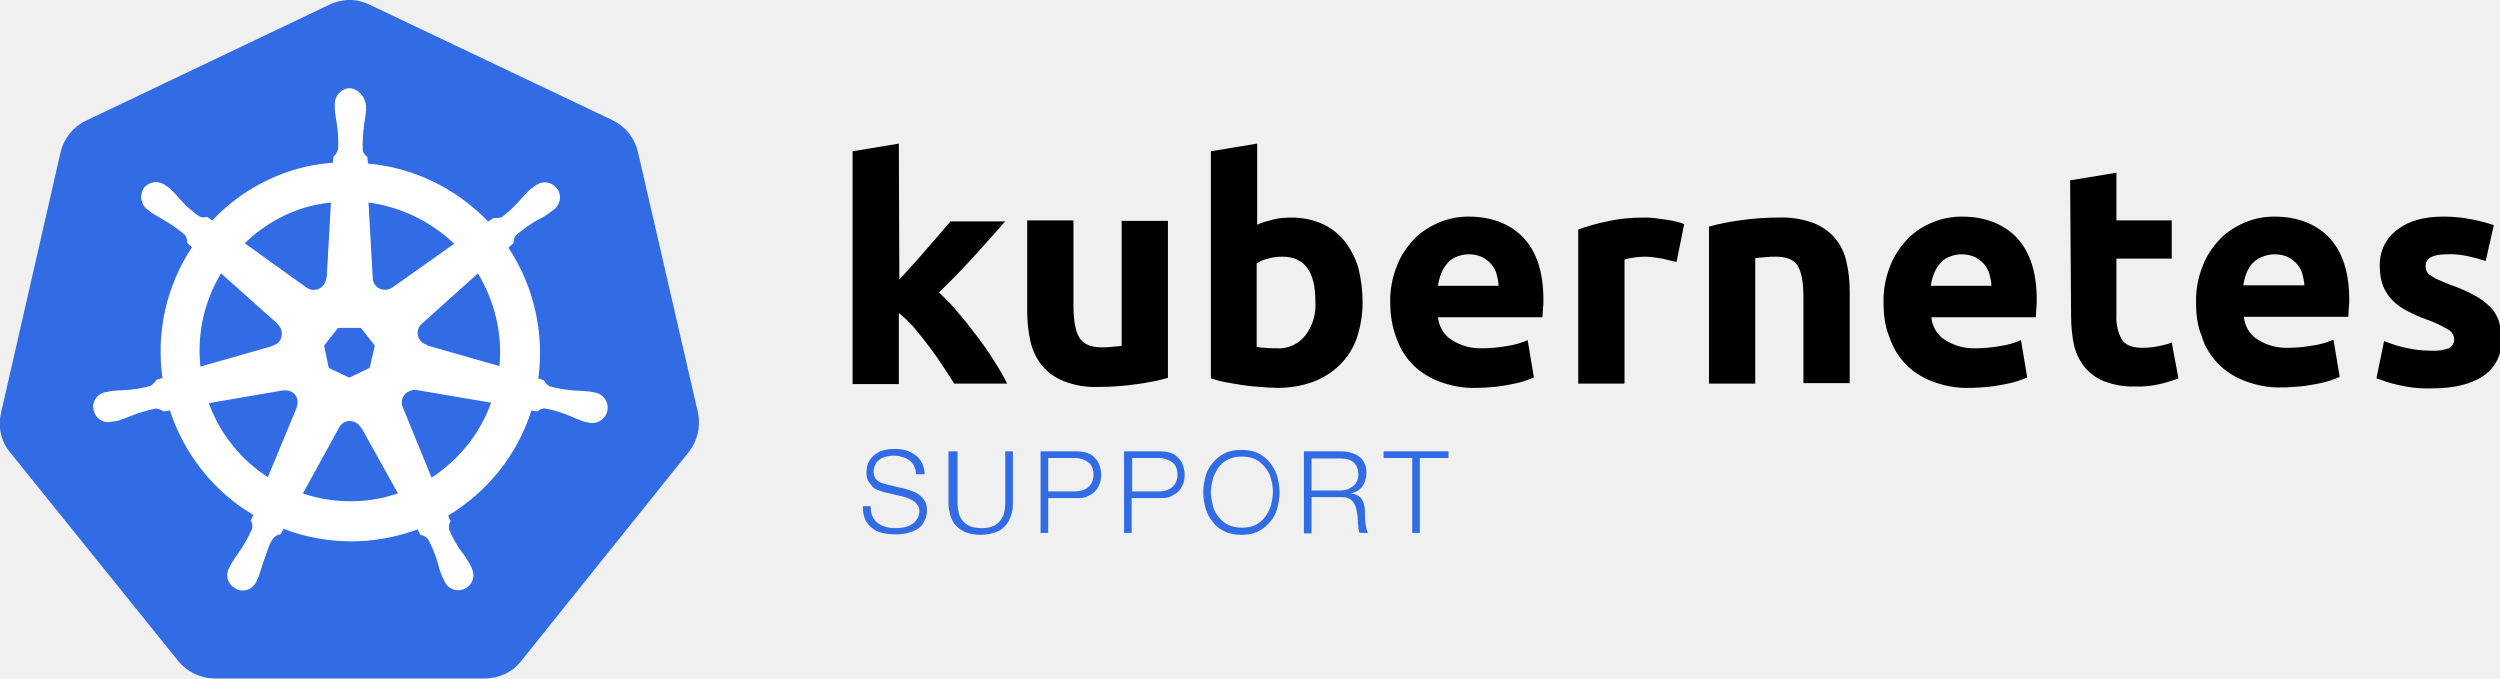
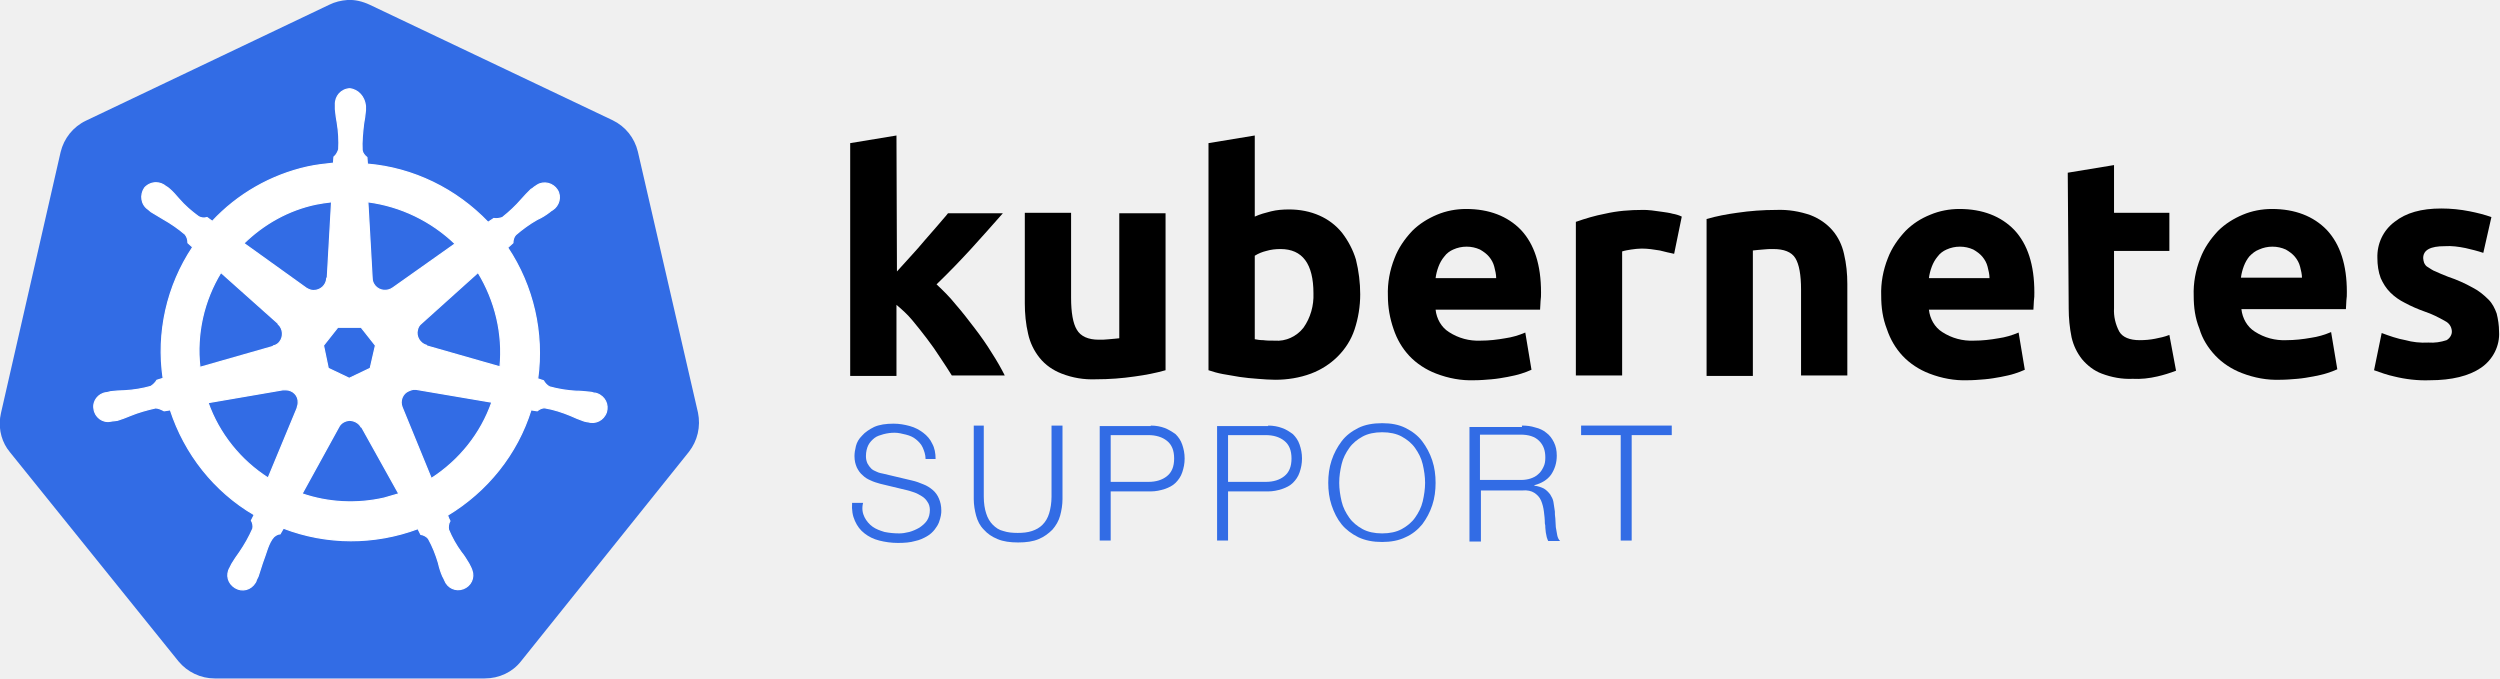
<svg xmlns="http://www.w3.org/2000/svg" version="1.1" id="svg2" x="0px" y="0px" viewBox="0 0 524 142.2" style="enable-background:new 0 0 524 142.2;" xml:space="preserve">
  <style type="text/css">
	.st0{fill:#326CE5;}
	.st1{fill:#FFFFFF;stroke:#FFFFFF;stroke-width:0.25;}
</style>
-   <g id="layer1">
-     <g id="g3052">
-       <path id="path3055" class="st0" d="M72.8,0c-1.3,0.1-2.6,0.4-3.8,1L18,25.3c-2.7,1.3-4.6,3.7-5.3,6.6L0.2,86.6    c-0.6,2.6-0.1,5.3,1.3,7.4c0.2,0.3,0.4,0.5,0.6,0.8l35.3,43.8c1.9,2.3,4.7,3.6,7.6,3.6h56.6c3,0,5.8-1.3,7.6-3.6l35.2-43.9    c1.8-2.3,2.5-5.3,1.9-8.2l-12.6-54.7c-0.7-2.9-2.6-5.3-5.3-6.6L77.5,1C76,0.3,74.4-0.1,72.8,0z" />
-       <path id="path3059" class="st1" d="M73.3,18.6c-1.8,0.1-3.1,1.6-3,3.4c0,0,0,0.1,0,0.1c0,0.2,0,0.6,0,0.8c0.1,1,0.2,1.9,0.4,2.9    c0.3,1.8,0.4,3.7,0.3,5.5c-0.2,0.6-0.5,1.2-1,1.6l-0.1,1.3c-1.9,0.2-3.7,0.4-5.5,0.8c-7.6,1.7-14.6,5.7-19.9,11.4l-1.1-0.8    c-0.6,0.2-1.3,0.1-1.8-0.2c-1.5-1.1-2.9-2.3-4.1-3.7c-0.6-0.7-1.3-1.5-2-2.1c-0.2-0.2-0.5-0.4-0.7-0.5c-0.6-0.5-1.3-0.8-2.1-0.8    c-0.9,0-1.8,0.4-2.4,1.1c-1,1.5-0.7,3.5,0.8,4.5l0,0c0.2,0.2,0.5,0.4,0.6,0.5c0.8,0.5,1.7,1,2.5,1.5c1.6,0.9,3.2,2,4.6,3.2    c0.4,0.5,0.6,1.1,0.6,1.8l1,0.9c-5.4,8.1-7.6,17.9-6.2,27.5l-1.3,0.4c-0.3,0.5-0.8,1-1.3,1.3c-1.8,0.5-3.6,0.8-5.5,0.9    c-1,0-2,0.1-2.9,0.2l-0.8,0.2h-0.1c-1.7,0.2-2.9,1.8-2.6,3.4c0.2,1.7,1.8,2.9,3.4,2.6c0.2,0,0.4-0.1,0.6-0.1l0,0h0.1l0.8-0.1    c0.9-0.3,1.8-0.6,2.7-1c1.7-0.7,3.5-1.2,5.3-1.6c0.6,0,1.2,0.3,1.8,0.6l1.3-0.2c3,9.2,9.2,17.1,17.6,22l-0.6,1.2    c0.3,0.5,0.4,1.1,0.3,1.7c-0.8,1.8-1.7,3.4-2.8,5c-0.6,0.8-1.1,1.6-1.6,2.4c-0.1,0.2-0.3,0.6-0.4,0.8c-0.9,1.5-0.4,3.3,1.1,4.2    s3.3,0.4,4.2-1.1c0.1-0.2,0.2-0.3,0.2-0.5l0,0c0.1-0.2,0.3-0.6,0.4-0.8c0.3-0.9,0.6-1.9,0.9-2.8c0.8-2,1.2-4.2,2.4-5.5    c0.4-0.3,0.8-0.6,1.3-0.6l0.7-1.2c9.1,3.5,19.1,3.5,28.2,0.1l0.6,1.2c0.6,0.1,1.2,0.4,1.6,0.9c0.9,1.6,1.6,3.4,2.1,5.1    c0.2,0.9,0.5,1.9,0.9,2.8c0.1,0.2,0.3,0.5,0.4,0.8c0.6,1.6,2.3,2.4,3.9,1.8c1.6-0.6,2.4-2.3,1.8-3.9c-0.1-0.2-0.1-0.3-0.2-0.5    c-0.1-0.2-0.3-0.6-0.4-0.8c-0.5-0.8-1-1.7-1.6-2.4c-1.1-1.5-2-3.1-2.7-4.8c-0.1-0.6,0-1.3,0.3-1.8c-0.2-0.4-0.4-0.8-0.5-1.2    c8.3-5,14.6-12.8,17.5-22.1l1.3,0.2c0.5-0.4,1.1-0.7,1.7-0.6c1.8,0.3,3.6,0.9,5.3,1.6c0.9,0.4,1.8,0.8,2.7,1.1    c0.2,0.1,0.5,0.1,0.8,0.2h0.1l0,0c1.6,0.5,3.3-0.3,3.9-2c0.5-1.6-0.3-3.3-2-3.9c-0.2-0.1-0.4-0.1-0.6-0.1    c-0.3-0.1-0.6-0.2-0.9-0.2c-1-0.1-1.9-0.2-2.9-0.2c-1.8-0.1-3.7-0.4-5.5-0.9c-0.6-0.3-1-0.8-1.3-1.3l-1.2-0.4    c1.3-9.6-0.9-19.4-6.3-27.5l1.1-1c0-0.6,0.2-1.3,0.6-1.7c1.4-1.2,2.9-2.3,4.5-3.2c0.9-0.4,1.7-0.9,2.5-1.5    c0.2-0.2,0.5-0.4,0.7-0.5c1.4-0.9,1.9-2.8,1-4.2s-2.8-1.9-4.2-1c-0.2,0.1-0.4,0.3-0.6,0.4c-0.2,0.2-0.5,0.4-0.7,0.5    c-0.7,0.7-1.4,1.4-2,2.1c-1.2,1.4-2.5,2.6-4,3.8c-0.6,0.2-1.2,0.3-1.8,0.2l-1.2,0.8c-6.7-7-15.7-11.4-25.3-12.2    c0-0.4-0.1-1.1-0.1-1.4c-0.5-0.4-0.9-0.9-1-1.5c-0.1-1.9,0.1-3.7,0.3-5.5c0.2-1,0.3-1.9,0.4-2.9c0-0.2,0-0.6,0-0.9    C76.4,20.3,75.1,18.8,73.3,18.6L73.3,18.6L73.3,18.6z M69.5,42.3l-0.9,16h-0.1c-0.1,1.5-1.3,2.6-2.8,2.6c-0.5,0-1-0.2-1.5-0.5l0,0    L51.1,51c4.2-4.1,9.4-7,15.1-8.2C67.3,42.6,68.4,42.4,69.5,42.3z M77.1,42.3c6.9,0.9,13.3,4,18.3,8.8l-13,9.2l0,0    c-1.2,0.9-2.9,0.7-3.8-0.4c-0.4-0.5-0.6-1-0.6-1.6l0,0L77.1,42.3z M46.3,57.1l12,10.7v0.1c1.1,1,1.2,2.7,0.3,3.8    c-0.3,0.4-0.8,0.7-1.3,0.8v0.1l-15.4,4.4C41.1,70,42.7,63,46.3,57.1z M100.2,57.1c3.6,5.9,5.3,12.9,4.6,19.8l-15.4-4.4v-0.1    c-1.4-0.4-2.3-1.9-1.9-3.3c0.1-0.5,0.4-1,0.8-1.3l0,0L100.2,57.1L100.2,57.1L100.2,57.1z M70.8,68.6h4.9l3,3.8l-1.1,4.8l-4.4,2.1    l-4.4-2.1l-1-4.8L70.8,68.6z M86.6,81.6c0.2,0,0.4,0,0.6,0l0,0l15.9,2.7c-2.3,6.6-6.8,12.2-12.7,16l-6.1-14.9l0,0    c-0.6-1.4,0.1-3,1.4-3.5C85.9,81.8,86.2,81.7,86.6,81.6L86.6,81.6L86.6,81.6z M59.9,81.7c1.5,0,2.7,1.2,2.6,2.7    c0,0.4-0.1,0.7-0.2,1v0.1l-6.1,14.7c-5.8-3.7-10.3-9.3-12.6-15.8l15.7-2.7l0,0C59.5,81.7,59.7,81.7,59.9,81.7L59.9,81.7L59.9,81.7    z M73.2,88.1c1,0,2,0.5,2.5,1.4h0.1l7.8,14c-1,0.3-2.1,0.6-3.1,0.9c-5.7,1.3-11.7,1-17.2-0.9l7.7-14l0,0    C71.4,88.7,72.2,88.2,73.2,88.1L73.2,88.1z" />
+   <g id="layer1_4_">
+     <g id="g3052_4_">
+       <path id="path3055_4_" class="st0" d="M72.8,0c-1.3,0.1-2.6,0.4-3.8,1L18,25.3c-2.7,1.3-4.6,3.7-5.3,6.6L0.2,86.6    c-0.6,2.6-0.1,5.3,1.3,7.4c0.2,0.3,0.4,0.5,0.6,0.8l35.3,43.8c1.9,2.3,4.7,3.6,7.6,3.6h56.6c3,0,5.8-1.3,7.6-3.6l35.2-43.9    c1.8-2.3,2.5-5.3,1.9-8.2l-12.6-54.7c-0.7-2.9-2.6-5.3-5.3-6.6L77.5,1C76,0.3,74.4-0.1,72.8,0z" />
+       <path id="path3059_4_" class="st1" d="M73.3,18.6c-1.8,0.1-3.1,1.6-3,3.4c0,0,0,0.1,0,0.1c0,0.2,0,0.6,0,0.8    c0.1,1,0.2,1.9,0.4,2.9c0.3,1.8,0.4,3.7,0.3,5.5c-0.2,0.6-0.5,1.2-1,1.6l-0.1,1.3c-1.9,0.2-3.7,0.4-5.5,0.8    c-7.6,1.7-14.6,5.7-19.9,11.4l-1.1-0.8c-0.6,0.2-1.3,0.1-1.8-0.2c-1.5-1.1-2.9-2.3-4.1-3.7c-0.6-0.7-1.3-1.5-2-2.1    c-0.2-0.2-0.5-0.4-0.7-0.5c-0.6-0.5-1.3-0.8-2.1-0.8c-0.9,0-1.8,0.4-2.4,1.1c-1,1.5-0.7,3.5,0.8,4.5l0,0c0.2,0.2,0.5,0.4,0.6,0.5    c0.8,0.5,1.7,1,2.5,1.5c1.6,0.9,3.2,2,4.6,3.2c0.4,0.5,0.6,1.1,0.6,1.8l1,0.9c-5.4,8.1-7.6,17.9-6.2,27.5l-1.3,0.4    c-0.3,0.5-0.8,1-1.3,1.3c-1.8,0.5-3.6,0.8-5.5,0.9c-1,0-2,0.1-2.9,0.2l-0.8,0.2h-0.1c-1.7,0.2-2.9,1.8-2.6,3.4    c0.2,1.7,1.8,2.9,3.4,2.6c0.2,0,0.4-0.1,0.6-0.1l0,0h0.1l0.8-0.1c0.9-0.3,1.8-0.6,2.7-1c1.7-0.7,3.5-1.2,5.3-1.6    c0.6,0,1.2,0.3,1.8,0.6l1.3-0.2c3,9.2,9.2,17.1,17.6,22l-0.6,1.2c0.3,0.5,0.4,1.1,0.3,1.7c-0.8,1.8-1.7,3.4-2.8,5    c-0.6,0.8-1.1,1.6-1.6,2.4c-0.1,0.2-0.3,0.6-0.4,0.8c-0.9,1.5-0.4,3.3,1.1,4.2s3.3,0.4,4.2-1.1c0.1-0.2,0.2-0.3,0.2-0.5l0,0    c0.1-0.2,0.3-0.6,0.4-0.8c0.3-0.9,0.6-1.9,0.9-2.8c0.8-2,1.2-4.2,2.4-5.5c0.4-0.3,0.8-0.6,1.3-0.6l0.7-1.2    c9.1,3.5,19.1,3.5,28.2,0.1l0.6,1.2c0.6,0.1,1.2,0.4,1.6,0.9c0.9,1.6,1.6,3.4,2.1,5.1c0.2,0.9,0.5,1.9,0.9,2.8    c0.1,0.2,0.3,0.5,0.4,0.8c0.6,1.6,2.3,2.4,3.9,1.8c1.6-0.6,2.4-2.3,1.8-3.9c-0.1-0.2-0.1-0.3-0.2-0.5c-0.1-0.2-0.3-0.6-0.4-0.8    c-0.5-0.8-1-1.7-1.6-2.4c-1.1-1.5-2-3.1-2.7-4.8c-0.1-0.6,0-1.3,0.3-1.8c-0.2-0.4-0.4-0.8-0.5-1.2c8.3-5,14.6-12.8,17.5-22.1    l1.3,0.2c0.5-0.4,1.1-0.7,1.7-0.6c1.8,0.3,3.6,0.9,5.3,1.6c0.9,0.4,1.8,0.8,2.7,1.1c0.2,0.1,0.5,0.1,0.8,0.2h0.1l0,0    c1.6,0.5,3.3-0.3,3.9-2c0.5-1.6-0.3-3.3-2-3.9c-0.2-0.1-0.4-0.1-0.6-0.1c-0.3-0.1-0.6-0.2-0.9-0.2c-1-0.1-1.9-0.2-2.9-0.2    c-1.8-0.1-3.7-0.4-5.5-0.9c-0.6-0.3-1-0.8-1.3-1.3l-1.2-0.4c1.3-9.6-0.9-19.4-6.3-27.5l1.1-1c0-0.6,0.2-1.3,0.6-1.7    c1.4-1.2,2.9-2.3,4.5-3.2c0.9-0.4,1.7-0.9,2.5-1.5c0.2-0.2,0.5-0.4,0.7-0.5c1.4-0.9,1.9-2.8,1-4.2s-2.8-1.9-4.2-1    c-0.2,0.1-0.4,0.3-0.6,0.4c-0.2,0.2-0.5,0.4-0.7,0.5c-0.7,0.7-1.4,1.4-2,2.1c-1.2,1.4-2.5,2.6-4,3.8c-0.6,0.2-1.2,0.3-1.8,0.2    l-1.2,0.8c-6.7-7-15.7-11.4-25.3-12.2c0-0.4-0.1-1.1-0.1-1.4c-0.5-0.4-0.9-0.9-1-1.5c-0.1-1.9,0.1-3.7,0.3-5.5    c0.2-1,0.3-1.9,0.4-2.9c0-0.2,0-0.6,0-0.9C76.4,20.3,75.1,18.8,73.3,18.6L73.3,18.6L73.3,18.6z M69.5,42.3l-0.9,16h-0.1    c-0.1,1.5-1.3,2.6-2.8,2.6c-0.5,0-1-0.2-1.5-0.5l0,0L51.1,51c4.2-4.1,9.4-7,15.1-8.2C67.3,42.6,68.4,42.4,69.5,42.3z M77.1,42.3    c6.9,0.9,13.3,4,18.3,8.8l-13,9.2l0,0c-1.2,0.9-2.9,0.7-3.8-0.4c-0.4-0.5-0.6-1-0.6-1.6l0,0L77.1,42.3z M46.3,57.1l12,10.7v0.1    c1.1,1,1.2,2.7,0.3,3.8c-0.3,0.4-0.8,0.7-1.3,0.8v0.1l-15.4,4.4C41.1,70,42.7,63,46.3,57.1z M100.2,57.1    c3.6,5.9,5.3,12.9,4.6,19.8l-15.4-4.4v-0.1c-1.4-0.4-2.3-1.9-1.9-3.3c0.1-0.5,0.4-1,0.8-1.3l0,0L100.2,57.1L100.2,57.1L100.2,57.1    z M70.8,68.6h4.9l3,3.8l-1.1,4.8l-4.4,2.1l-4.4-2.1l-1-4.8L70.8,68.6z M86.6,81.6c0.2,0,0.4,0,0.6,0l0,0l15.9,2.7    c-2.3,6.6-6.8,12.2-12.7,16l-6.1-14.9l0,0c-0.6-1.4,0.1-3,1.4-3.5C85.9,81.8,86.2,81.7,86.6,81.6L86.6,81.6L86.6,81.6z M59.9,81.7    c1.5,0,2.7,1.2,2.6,2.7c0,0.4-0.1,0.7-0.2,1v0.1l-6.1,14.7c-5.8-3.7-10.3-9.3-12.6-15.8l15.7-2.7l0,0    C59.5,81.7,59.7,81.7,59.9,81.7L59.9,81.7L59.9,81.7z M73.2,88.1c1,0,2,0.5,2.5,1.4h0.1l7.8,14c-1,0.3-2.1,0.6-3.1,0.9    c-5.7,1.3-11.7,1-17.2-0.9l7.7-14l0,0C71.4,88.7,72.2,88.2,73.2,88.1L73.2,88.1z" />
    </g>
  </g>
  <g>
-     <path d="M188.5,58.6l2.9-3.2c1-1.1,2-2.2,2.9-3.3l2.7-3.1c0.8-1,1.6-1.8,2.2-2.6h11.5c-2.3,2.6-4.5,5.1-6.7,7.5s-4.6,4.9-7.2,7.4   c1.4,1.3,2.8,2.7,4,4.2c1.4,1.6,2.7,3.3,4,5c1.3,1.7,2.5,3.4,3.6,5.2c1.1,1.7,2,3.3,2.7,4.7h-11.1c-0.7-1.1-1.5-2.4-2.4-3.7   c-0.9-1.4-1.8-2.7-2.8-4c-1-1.3-2-2.6-3.1-3.9c-1-1.2-2.1-2.2-3.3-3.2v14.9h-9.7V31.7l9.7-1.6L188.5,58.6L188.5,58.6z" />
-     <path d="M244.8,79.2c-2.1,0.6-4.2,1-6.4,1.3c-2.7,0.4-5.4,0.6-8.2,0.6c-2.5,0.1-4.9-0.3-7.2-1.2c-1.8-0.7-3.4-1.8-4.6-3.3   c-1.2-1.5-2-3.2-2.4-5c-0.5-2.1-0.7-4.3-0.7-6.4v-19h9.7v17.8c0,3.1,0.4,5.4,1.2,6.7c0.8,1.4,2.4,2.1,4.6,2.1c0.7,0,1.4,0,2.2-0.1   c0.8-0.1,1.5-0.1,2.1-0.2V46.3h9.7V79.2z" />
-     <path d="M285.6,63.4c0,2.5-0.4,5-1.2,7.4c-0.7,2.1-1.9,4-3.5,5.6c-1.6,1.6-3.5,2.8-5.6,3.6c-2.4,0.9-5,1.3-7.5,1.3   c-1.2,0-2.4-0.1-3.7-0.2c-1.3-0.1-2.5-0.2-3.8-0.4c-1.2-0.2-2.4-0.4-3.5-0.6c-1.1-0.2-2.1-0.5-3-0.8V31.7l9.7-1.6v17   c1.1-0.5,2.2-0.8,3.4-1.1c1.2-0.3,2.5-0.4,3.8-0.4c2.2,0,4.4,0.4,6.4,1.3c1.8,0.8,3.4,2,4.7,3.6c1.3,1.7,2.3,3.6,2.9,5.6   C285.3,58.5,285.6,60.9,285.6,63.4z M275.7,63.1c0-6.2-2.3-9.3-6.9-9.3c-1,0-2,0.1-3,0.4c-0.8,0.2-1.6,0.5-2.4,1v17.5   c0.5,0.1,1.1,0.2,1.8,0.2c0.7,0.1,1.5,0.1,2.4,0.1c2.3,0.2,4.6-0.9,6-2.7C275.2,68.2,275.9,65.7,275.7,63.1z" />
-     <path d="M291.4,63.6c-0.1-2.7,0.4-5.4,1.4-7.9c0.8-2.1,2.1-4,3.7-5.7c1.5-1.5,3.3-2.6,5.2-3.4c1.9-0.8,4-1.2,6.1-1.2   c4.8,0,8.7,1.5,11.5,4.4c2.8,3,4.2,7.3,4.2,13.1c0,0.6,0,1.2-0.1,1.8c0,0.7-0.1,1.3-0.1,1.8h-21.9c0.2,1.9,1.2,3.7,2.8,4.7   c2,1.3,4.3,1.9,6.6,1.8c1.8,0,3.5-0.2,5.2-0.5c1.4-0.2,2.8-0.6,4.2-1.2l1.3,7.8c-0.7,0.3-1.4,0.6-2.1,0.8c-0.9,0.3-1.9,0.5-2.9,0.7   c-1.1,0.2-2.2,0.4-3.4,0.5c-1.2,0.1-2.4,0.2-3.6,0.2c-2.7,0.1-5.4-0.4-8-1.4c-2.1-0.8-4.1-2.1-5.6-3.7c-1.5-1.6-2.6-3.5-3.3-5.6   C291.8,68.4,291.4,66,291.4,63.6z M314.1,59.9c0-0.8-0.2-1.6-0.4-2.4c-0.2-0.8-0.6-1.5-1.1-2.1c-0.5-0.6-1.2-1.1-1.9-1.5   c-0.9-0.4-1.8-0.6-2.8-0.6c-1,0-1.9,0.2-2.8,0.6c-0.7,0.3-1.4,0.8-1.9,1.5c-0.5,0.6-0.9,1.3-1.2,2.1c-0.3,0.8-0.5,1.6-0.6,2.4   L314.1,59.9L314.1,59.9z" />
-     <path d="M351.4,54.9c-0.9-0.2-1.9-0.4-3-0.7c-1.2-0.2-2.5-0.4-3.8-0.4c-0.7,0-1.5,0.1-2.2,0.2c-0.6,0.1-1.3,0.2-1.9,0.4v26h-9.7   V48.1c2-0.7,4-1.3,6.1-1.7c2.6-0.6,5.2-0.8,7.9-0.8c0.5,0,1.1,0,1.9,0.1s1.5,0.2,2.2,0.3s1.5,0.2,2.2,0.4c0.6,0.1,1.3,0.3,1.9,0.6   L351.4,54.9z" />
-     <path d="M358.2,47.5c2.1-0.6,4.2-1,6.4-1.3c2.7-0.4,5.4-0.6,8.2-0.6c2.5-0.1,4.9,0.3,7.2,1.1c1.8,0.7,3.4,1.8,4.6,3.2   c1.2,1.4,2,3.1,2.4,4.9c0.5,2.1,0.7,4.2,0.7,6.3v19.2H378V62.3c0-3.1-0.4-5.3-1.2-6.6s-2.4-1.9-4.6-1.9c-0.7,0-1.4,0-2.2,0.1   s-1.5,0.1-2.1,0.2v26.3h-9.7L358.2,47.5L358.2,47.5z" />
-     <path d="M394.8,63.6c-0.1-2.7,0.4-5.4,1.4-7.9c0.8-2.1,2.1-4,3.7-5.7c1.5-1.5,3.2-2.6,5.2-3.4c1.9-0.8,4-1.2,6.1-1.2   c4.8,0,8.7,1.5,11.5,4.4c2.8,3,4.2,7.3,4.2,13.1c0,0.6,0,1.2-0.1,1.8c0,0.7-0.1,1.3-0.1,1.8h-21.9c0.2,1.9,1.2,3.7,2.8,4.7   c2,1.3,4.3,1.9,6.6,1.8c1.8,0,3.5-0.2,5.2-0.5c1.4-0.2,2.8-0.6,4.2-1.2l1.3,7.8c-0.7,0.3-1.4,0.6-2.1,0.8c-0.9,0.3-1.9,0.5-2.9,0.7   c-1.1,0.2-2.2,0.4-3.4,0.5c-1.2,0.1-2.4,0.2-3.6,0.2c-2.7,0.1-5.4-0.4-8-1.4c-2.1-0.8-4.1-2.1-5.6-3.7c-1.5-1.6-2.6-3.5-3.3-5.6   C395.1,68.4,394.8,66,394.8,63.6z M417.4,59.9c0-0.8-0.2-1.6-0.4-2.4c-0.2-0.8-0.6-1.5-1.1-2.1c-0.5-0.6-1.2-1.1-1.9-1.5   c-0.9-0.4-1.8-0.6-2.8-0.6c-1,0-1.9,0.2-2.8,0.6c-0.7,0.3-1.4,0.8-1.9,1.5c-0.5,0.6-0.9,1.3-1.2,2.1c-0.3,0.8-0.5,1.6-0.6,2.4   L417.4,59.9L417.4,59.9z" />
-     <path d="M433.9,37.8l9.7-1.6v10h11.6v8h-11.6v12c-0.1,1.7,0.3,3.4,1.1,4.9c0.7,1.2,2.2,1.8,4.3,1.8c1.1,0,2.2-0.1,3.2-0.3   c1-0.2,2-0.4,3-0.8l1.4,7.5c-1.3,0.5-2.6,0.9-3.9,1.2c-1.7,0.4-3.5,0.6-5.2,0.5c-2.2,0.1-4.4-0.3-6.5-1.1c-1.6-0.6-3-1.7-4.1-3   c-1.1-1.4-1.8-2.9-2.2-4.6c-0.4-2-0.6-4-0.6-6L433.9,37.8L433.9,37.8z" />
-     <path d="M460.3,63.6c-0.1-2.7,0.4-5.4,1.4-7.9c0.8-2.1,2.1-4,3.7-5.7c1.5-1.5,3.3-2.6,5.2-3.4c1.9-0.8,4-1.2,6.1-1.2   c4.8,0,8.7,1.5,11.5,4.4c2.8,3,4.2,7.3,4.2,13c0,0.6,0,1.2-0.1,1.8c0,0.7-0.1,1.3-0.1,1.8h-21.9c0.2,1.9,1.2,3.7,2.8,4.7   c2,1.3,4.3,1.9,6.6,1.8c1.8,0,3.5-0.2,5.2-0.5c1.4-0.2,2.8-0.6,4.2-1.2l1.3,7.8c-0.7,0.3-1.4,0.6-2.1,0.8c-0.9,0.3-1.9,0.5-2.9,0.7   c-1.1,0.2-2.2,0.4-3.4,0.5c-1.2,0.1-2.4,0.2-3.6,0.2c-2.7,0.1-5.4-0.4-8-1.4c-2.1-0.8-4.1-2.1-5.6-3.7c-1.5-1.6-2.7-3.5-3.3-5.6   C460.6,68.4,460.3,66,460.3,63.6z M483,59.9c0-0.8-0.2-1.6-0.4-2.4c-0.2-0.8-0.6-1.5-1.1-2.1c-0.5-0.6-1.2-1.1-1.9-1.5   c-0.9-0.4-1.8-0.6-2.8-0.6c-1,0-1.9,0.2-2.8,0.6c-0.8,0.3-1.4,0.8-2,1.4c-0.5,0.6-0.9,1.3-1.2,2.1c-0.3,0.8-0.5,1.6-0.6,2.4H483z" />
-     <path d="M509.5,73.5c1.3,0.1,2.6-0.1,3.8-0.5c0.7-0.4,1.2-1.2,1.1-2c-0.1-0.9-0.6-1.6-1.4-2c-1.4-0.8-2.8-1.5-4.3-2   c-1.4-0.5-2.8-1.1-4.1-1.8c-1.2-0.6-2.2-1.3-3.1-2.2c-0.9-0.9-1.5-1.9-2-3c-0.5-1.3-0.7-2.8-0.7-4.2c-0.1-3,1.2-5.8,3.6-7.6   c2.4-1.9,5.6-2.8,9.8-2.8c2,0,4,0.2,6,0.6c1.5,0.3,3.1,0.7,4.5,1.2l-1.7,7.5c-1.2-0.4-2.4-0.7-3.7-1c-1.5-0.3-2.9-0.5-4.4-0.4   c-3,0-4.5,0.8-4.5,2.5c0,0.3,0.1,0.7,0.2,1c0.2,0.4,0.4,0.7,0.8,0.9c0.5,0.3,1,0.7,1.6,0.9c0.7,0.3,1.5,0.7,2.6,1.1   c1.8,0.6,3.6,1.4,5.2,2.3c1.2,0.6,2.3,1.5,3.3,2.5c0.8,0.8,1.3,1.8,1.7,2.9c0.3,1.2,0.5,2.5,0.5,3.8c0.2,3-1.3,5.9-3.8,7.6   c-2.5,1.7-6.1,2.6-10.7,2.6c-2.5,0.1-5.1-0.2-7.5-0.8c-1.4-0.3-2.8-0.8-4.2-1.3l1.6-7.8c1.6,0.6,3.3,1.2,5,1.5   C506.1,73.3,507.8,73.5,509.5,73.5z" />
    <g>
-       <path class="st0" d="M182.9,108.3c0.3,0.6,0.7,1.1,1.2,1.4c0.5,0.4,1.1,0.6,1.8,0.8s1.4,0.2,2.2,0.2c0.4,0,0.9-0.1,1.5-0.2    c0.5-0.1,1-0.3,1.5-0.6s0.8-0.6,1.1-1.1c0.3-0.4,0.5-1,0.5-1.6c0-0.5-0.1-0.9-0.3-1.2c-0.2-0.4-0.5-0.6-0.8-0.9    c-0.3-0.2-0.7-0.4-1.1-0.6c-0.4-0.2-0.8-0.3-1.2-0.4l-3.8-0.9c-0.5-0.1-1-0.3-1.5-0.5c-0.5-0.2-0.9-0.4-1.2-0.8s-0.6-0.7-0.9-1.2    c-0.2-0.5-0.3-1-0.3-1.7c0-0.4,0.1-0.9,0.2-1.5c0.2-0.6,0.5-1.1,0.9-1.6c0.4-0.5,1-0.9,1.8-1.3c0.8-0.3,1.8-0.5,3-0.5    c0.8,0,1.7,0.1,2.4,0.3c0.8,0.2,1.4,0.6,2,1c0.6,0.4,1,1,1.4,1.7c0.3,0.7,0.5,1.4,0.5,2.3H192c0-0.7-0.2-1.2-0.4-1.7    s-0.6-0.9-1-1.2c-0.4-0.3-0.9-0.6-1.5-0.7c-0.6-0.2-1.1-0.3-1.7-0.3c-0.6,0-1.1,0.1-1.6,0.2c-0.5,0.1-1,0.3-1.4,0.6    c-0.4,0.3-0.7,0.6-0.9,1c-0.2,0.4-0.4,1-0.4,1.6c0,0.4,0.1,0.7,0.2,1c0.1,0.3,0.3,0.5,0.6,0.8c0.2,0.2,0.5,0.4,0.8,0.5    s0.6,0.2,1,0.3l4.2,1c0.6,0.2,1.2,0.4,1.7,0.6c0.5,0.2,1,0.5,1.4,0.9c0.4,0.3,0.7,0.8,1,1.3c0.2,0.5,0.3,1.1,0.3,1.8    c0,0.2,0,0.4-0.1,0.8s-0.1,0.7-0.3,1c-0.2,0.4-0.4,0.7-0.6,1.1c-0.3,0.4-0.7,0.7-1.2,1c-0.5,0.3-1.1,0.5-1.8,0.7    c-0.7,0.2-1.6,0.3-2.6,0.3c-1,0-1.9-0.1-2.8-0.3c-0.9-0.2-1.6-0.6-2.2-1.1c-0.6-0.5-1.1-1.1-1.4-1.8c-0.3-0.8-0.5-1.7-0.4-2.7h1.6    C182.5,107,182.6,107.7,182.9,108.3z" />
-       <path class="st0" d="M200.7,94.6v10.6c0,1,0.1,1.8,0.3,2.5s0.6,1.3,1,1.7c0.4,0.4,1,0.8,1.6,1s1.3,0.3,2.1,0.3    c0.8,0,1.5-0.1,2.1-0.3c0.6-0.2,1.2-0.5,1.6-1c0.4-0.4,0.8-1,1-1.7c0.2-0.7,0.3-1.5,0.3-2.5V94.6h1.6v11c0,0.9-0.1,1.7-0.4,2.5    s-0.6,1.5-1.2,2.1c-0.5,0.6-1.2,1.1-2.1,1.4s-1.9,0.5-3.1,0.5c-1.2,0-2.2-0.2-3-0.5c-0.8-0.3-1.5-0.8-2.1-1.4s-0.9-1.3-1.2-2.1    c-0.2-0.8-0.4-1.6-0.4-2.5v-11H200.7z" />
-       <path class="st0" d="M225.7,94.6c0.8,0,1.5,0.1,2.1,0.3c0.6,0.2,1.2,0.5,1.6,1c0.4,0.4,0.8,0.9,1,1.5c0.2,0.6,0.4,1.3,0.4,2.1    c0,0.8-0.1,1.5-0.4,2.1c-0.2,0.6-0.6,1.1-1,1.5c-0.4,0.4-1,0.7-1.6,1s-1.3,0.3-2.1,0.3h-6v7.3h-1.6V94.6H225.7z M225.3,103    c1.1,0,2.1-0.3,2.8-0.9c0.7-0.6,1.1-1.5,1.1-2.6c0-1.2-0.4-2.1-1.1-2.6s-1.6-0.9-2.8-0.9h-5.6v7H225.3z" />
-       <path class="st0" d="M243.2,94.6c0.8,0,1.5,0.1,2.1,0.3c0.6,0.2,1.2,0.5,1.6,1c0.4,0.4,0.8,0.9,1,1.5c0.2,0.6,0.4,1.3,0.4,2.1    c0,0.8-0.1,1.5-0.4,2.1c-0.2,0.6-0.6,1.1-1,1.5c-0.4,0.4-1,0.7-1.6,1s-1.3,0.3-2.1,0.3h-6v7.3h-1.6V94.6H243.2z M242.9,103    c1.1,0,2.1-0.3,2.8-0.9c0.7-0.6,1.1-1.5,1.1-2.6c0-1.2-0.4-2.1-1.1-2.6S244,96,242.9,96h-5.6v7H242.9z" />
-       <path class="st0" d="M252.7,99.8c0.3-1.1,0.8-2,1.5-2.8s1.5-1.5,2.5-2s2.2-0.7,3.5-0.7c1.3,0,2.5,0.2,3.5,0.7c1,0.5,1.8,1.1,2.5,2    s1.2,1.8,1.5,2.8c0.3,1.1,0.5,2.2,0.5,3.4c0,1.2-0.2,2.3-0.5,3.4c-0.3,1.1-0.8,2-1.5,2.8c-0.7,0.8-1.5,1.5-2.5,2    c-1,0.5-2.2,0.7-3.5,0.7c-1.3,0-2.5-0.2-3.5-0.7c-1-0.5-1.9-1.1-2.5-2c-0.7-0.8-1.2-1.8-1.5-2.8c-0.3-1.1-0.5-2.2-0.5-3.4    C252.2,102,252.4,100.9,252.7,99.8z M254.2,105.9c0.2,0.9,0.6,1.7,1.2,2.4c0.5,0.7,1.2,1.3,2,1.7c0.8,0.4,1.8,0.6,2.9,0.6    s2.1-0.2,2.9-0.6c0.8-0.4,1.5-1,2-1.7c0.5-0.7,0.9-1.5,1.2-2.4c0.2-0.9,0.4-1.8,0.4-2.7c0-0.9-0.1-1.9-0.4-2.8    c-0.2-0.9-0.6-1.7-1.2-2.4s-1.2-1.3-2-1.7c-0.8-0.4-1.8-0.6-2.9-0.6s-2.1,0.2-2.9,0.6s-1.5,1-2,1.7c-0.5,0.7-0.9,1.5-1.2,2.4    c-0.2,0.9-0.4,1.8-0.4,2.8C253.8,104.1,254,105,254.2,105.9z" />
-       <path class="st0" d="M281.2,94.6c0.7,0,1.4,0.1,2,0.3c0.6,0.2,1.2,0.4,1.7,0.8c0.5,0.4,0.8,0.8,1.1,1.4c0.3,0.6,0.4,1.2,0.4,2    c0,1.1-0.3,2-0.8,2.8c-0.6,0.8-1.4,1.3-2.5,1.5v0c0.6,0.1,1,0.2,1.4,0.4c0.4,0.2,0.7,0.5,0.9,0.8c0.2,0.3,0.4,0.7,0.5,1.2    c0.1,0.4,0.2,0.9,0.2,1.4c0,0.3,0,0.6,0,1.1c0,0.4,0,0.8,0.1,1.3s0.1,0.8,0.2,1.2c0.1,0.4,0.2,0.7,0.4,0.9H285    c-0.1-0.2-0.2-0.4-0.2-0.6c-0.1-0.2-0.1-0.5-0.1-0.7c0-0.2,0-0.5-0.1-0.7c0-0.2,0-0.4,0-0.6c0-0.6-0.1-1.2-0.2-1.8    c-0.1-0.6-0.2-1.1-0.5-1.6c-0.2-0.5-0.6-0.9-1-1.1c-0.4-0.3-1-0.4-1.8-0.4h-6.2v7.6h-1.6V94.6H281.2z M281,102.8    c0.5,0,1-0.1,1.4-0.2c0.4-0.2,0.8-0.4,1.2-0.7s0.6-0.6,0.8-1c0.2-0.4,0.3-0.9,0.3-1.4c0-1.1-0.3-1.9-0.9-2.5    c-0.6-0.6-1.5-0.9-2.8-0.9h-6.1v6.7H281z" />
-       <path class="st0" d="M303.6,94.6V96h-6v15.7H296V96h-6v-1.4H303.6z" />
+       <path d="M188,56.9l2.9-3.2c1-1.1,2-2.2,2.9-3.3l2.7-3.1c0.8-1,1.6-1.8,2.2-2.6h11.5c-2.3,2.6-4.5,5.1-6.7,7.5s-4.6,4.9-7.2,7.4    c1.4,1.3,2.8,2.7,4,4.2c1.4,1.6,2.7,3.3,4,5c1.3,1.7,2.5,3.4,3.6,5.2c1.1,1.7,2,3.3,2.7,4.7h-11.1c-0.7-1.1-1.5-2.4-2.4-3.7    c-0.9-1.4-1.8-2.7-2.8-4c-1-1.3-2-2.6-3.1-3.9c-1-1.2-2.1-2.2-3.3-3.2v14.9h-9.7V30l9.7-1.6L188,56.9L188,56.9z" />
+       <path d="M244.3,77.6c-2.1,0.6-4.2,1-6.4,1.3c-2.7,0.4-5.4,0.6-8.2,0.6c-2.5,0.1-4.9-0.3-7.2-1.2c-1.8-0.7-3.4-1.8-4.6-3.3    c-1.2-1.5-2-3.2-2.4-5c-0.5-2.1-0.7-4.3-0.7-6.4v-19h9.7v17.8c0,3.1,0.4,5.4,1.2,6.7c0.8,1.4,2.4,2.1,4.6,2.1c0.7,0,1.4,0,2.2-0.1    c0.8-0.1,1.5-0.1,2.1-0.2V44.7h9.7V77.6z" />
+       <path d="M285.1,61.7c0,2.5-0.4,5-1.2,7.4c-0.7,2.1-1.9,4-3.5,5.6c-1.6,1.6-3.5,2.8-5.6,3.6c-2.4,0.9-5,1.3-7.5,1.3    c-1.2,0-2.4-0.1-3.7-0.2c-1.3-0.1-2.5-0.2-3.8-0.4c-1.2-0.2-2.4-0.4-3.5-0.6c-1.1-0.2-2.1-0.5-3-0.8V30l9.7-1.6v17    c1.1-0.5,2.2-0.8,3.4-1.1c1.2-0.3,2.5-0.4,3.8-0.4c2.2,0,4.4,0.4,6.4,1.3c1.8,0.8,3.4,2,4.7,3.6c1.3,1.7,2.3,3.6,2.9,5.6    C284.8,56.8,285.1,59.3,285.1,61.7z M275.3,61.5c0-6.2-2.3-9.3-6.9-9.3c-1,0-2,0.1-3,0.4c-0.8,0.2-1.6,0.5-2.4,1v17.5    c0.5,0.1,1.1,0.2,1.8,0.2c0.7,0.1,1.5,0.1,2.4,0.1c2.3,0.2,4.6-0.9,6-2.7C274.7,66.6,275.4,64,275.3,61.5z" />
+       <path d="M290.9,62c-0.1-2.7,0.4-5.4,1.4-7.9c0.8-2.1,2.1-4,3.7-5.7c1.5-1.5,3.3-2.6,5.2-3.4c1.9-0.8,4-1.2,6.1-1.2    c4.8,0,8.7,1.5,11.5,4.4c2.8,3,4.2,7.3,4.2,13.1c0,0.6,0,1.2-0.1,1.8c0,0.7-0.1,1.3-0.1,1.8h-21.9c0.2,1.9,1.2,3.7,2.8,4.7    c2,1.3,4.3,1.9,6.6,1.8c1.8,0,3.5-0.2,5.2-0.5c1.4-0.2,2.8-0.6,4.2-1.2l1.3,7.8c-0.7,0.3-1.4,0.6-2.1,0.8    c-0.9,0.3-1.9,0.5-2.9,0.7c-1.1,0.2-2.2,0.4-3.4,0.5c-1.2,0.1-2.4,0.2-3.6,0.2c-2.7,0.1-5.4-0.4-8-1.4c-2.1-0.8-4.1-2.1-5.6-3.7    c-1.5-1.6-2.6-3.5-3.3-5.6C291.3,66.7,290.9,64.4,290.9,62z M313.6,58.3c0-0.8-0.2-1.6-0.4-2.4c-0.2-0.8-0.6-1.5-1.1-2.1    c-0.5-0.6-1.2-1.1-1.9-1.5c-0.9-0.4-1.8-0.6-2.8-0.6c-1,0-1.9,0.2-2.8,0.6c-0.7,0.3-1.4,0.8-1.9,1.5c-0.5,0.6-0.9,1.3-1.2,2.1    c-0.3,0.8-0.5,1.6-0.6,2.4L313.6,58.3L313.6,58.3z" />
+       <path d="M350.9,53.2c-0.9-0.2-1.9-0.4-3-0.7c-1.2-0.2-2.5-0.4-3.8-0.4c-0.7,0-1.5,0.1-2.2,0.2c-0.6,0.1-1.3,0.2-1.9,0.4v26h-9.7    V46.5c2-0.7,4-1.3,6.1-1.7c2.6-0.6,5.2-0.8,7.9-0.8c0.5,0,1.1,0,1.9,0.1s1.5,0.2,2.2,0.3s1.5,0.2,2.2,0.4c0.6,0.1,1.3,0.3,1.9,0.6    L350.9,53.2z" />
+       <path d="M357.7,45.9c2.1-0.6,4.2-1,6.4-1.3c2.7-0.4,5.4-0.6,8.2-0.6c2.5-0.1,4.9,0.3,7.2,1.1c1.8,0.7,3.4,1.8,4.6,3.2    c1.2,1.4,2,3.1,2.4,4.9c0.5,2.1,0.7,4.2,0.7,6.3v19.2h-9.7V60.7c0-3.1-0.4-5.3-1.2-6.6s-2.4-1.9-4.6-1.9c-0.7,0-1.4,0-2.2,0.1    s-1.5,0.1-2.1,0.2v26.3h-9.7L357.7,45.9L357.7,45.9z" />
+       <path d="M394.3,62c-0.1-2.7,0.4-5.4,1.4-7.9c0.8-2.1,2.1-4,3.7-5.7c1.5-1.5,3.2-2.6,5.2-3.4c1.9-0.8,4-1.2,6.1-1.2    c4.8,0,8.7,1.5,11.5,4.4c2.8,3,4.2,7.3,4.2,13.1c0,0.6,0,1.2-0.1,1.8c0,0.7-0.1,1.3-0.1,1.8h-21.9c0.2,1.9,1.2,3.7,2.8,4.7    c2,1.3,4.3,1.9,6.6,1.8c1.8,0,3.5-0.2,5.2-0.5c1.4-0.2,2.8-0.6,4.2-1.2l1.3,7.8c-0.7,0.3-1.4,0.6-2.1,0.8    c-0.9,0.3-1.9,0.5-2.9,0.7c-1.1,0.2-2.2,0.4-3.4,0.5c-1.2,0.1-2.4,0.2-3.6,0.2c-2.7,0.1-5.4-0.4-8-1.4c-2.1-0.8-4.1-2.1-5.6-3.7    c-1.5-1.6-2.6-3.5-3.3-5.6C394.6,66.7,394.3,64.4,394.3,62z M417,58.3c0-0.8-0.2-1.6-0.4-2.4c-0.2-0.8-0.6-1.5-1.1-2.1    c-0.5-0.6-1.2-1.1-1.9-1.5c-0.9-0.4-1.8-0.6-2.8-0.6c-1,0-1.9,0.2-2.8,0.6c-0.7,0.3-1.4,0.8-1.9,1.5c-0.5,0.6-0.9,1.3-1.2,2.1    c-0.3,0.8-0.5,1.6-0.6,2.4L417,58.3L417,58.3z" />
+       <path d="M433.4,36.2l9.7-1.6v10h11.6v8h-11.6v12c-0.1,1.7,0.3,3.4,1.1,4.9c0.7,1.2,2.2,1.8,4.3,1.8c1.1,0,2.2-0.1,3.2-0.3    c1-0.2,2-0.4,3-0.8l1.4,7.5c-1.3,0.5-2.6,0.9-3.9,1.2c-1.7,0.4-3.5,0.6-5.2,0.5c-2.2,0.1-4.4-0.3-6.5-1.1c-1.6-0.6-3-1.7-4.1-3    c-1.1-1.4-1.8-2.9-2.2-4.6c-0.4-2-0.6-4-0.6-6L433.4,36.2L433.4,36.2z" />
+       <path d="M459.8,62c-0.1-2.7,0.4-5.4,1.4-7.9c0.8-2.1,2.1-4,3.7-5.7c1.5-1.5,3.3-2.6,5.2-3.4c1.9-0.8,4-1.2,6.1-1.2    c4.8,0,8.7,1.5,11.5,4.4c2.8,3,4.2,7.3,4.2,13c0,0.6,0,1.2-0.1,1.8c0,0.7-0.1,1.3-0.1,1.8h-21.9c0.2,1.9,1.2,3.7,2.8,4.7    c2,1.3,4.3,1.9,6.6,1.8c1.8,0,3.5-0.2,5.2-0.5c1.4-0.2,2.8-0.6,4.2-1.2l1.3,7.8c-0.7,0.3-1.4,0.6-2.1,0.8    c-0.9,0.3-1.9,0.5-2.9,0.7c-1.1,0.2-2.2,0.4-3.4,0.5c-1.2,0.1-2.4,0.2-3.6,0.2c-2.7,0.1-5.4-0.4-8-1.4c-2.1-0.8-4.1-2.1-5.6-3.7    c-1.5-1.6-2.7-3.5-3.3-5.6C460.1,66.7,459.8,64.4,459.8,62z M482.5,58.3c0-0.8-0.2-1.6-0.4-2.4c-0.2-0.8-0.6-1.5-1.1-2.1    c-0.5-0.6-1.2-1.1-1.9-1.5c-0.9-0.4-1.8-0.6-2.8-0.6c-1,0-1.9,0.2-2.8,0.6c-0.8,0.3-1.4,0.8-2,1.4c-0.5,0.6-0.9,1.3-1.2,2.1    c-0.3,0.8-0.5,1.6-0.6,2.4H482.5z" />
+       <path d="M509,71.8c1.3,0.1,2.6-0.1,3.8-0.5c0.7-0.4,1.2-1.2,1.1-2c-0.1-0.9-0.6-1.6-1.4-2c-1.4-0.8-2.8-1.5-4.3-2    c-1.4-0.5-2.8-1.1-4.1-1.8c-1.2-0.6-2.2-1.3-3.1-2.2c-0.9-0.9-1.5-1.9-2-3c-0.5-1.3-0.7-2.8-0.7-4.2c-0.1-3,1.2-5.8,3.6-7.6    c2.4-1.9,5.6-2.8,9.8-2.8c2,0,4,0.2,6,0.6c1.5,0.3,3.1,0.7,4.5,1.2l-1.7,7.5c-1.2-0.4-2.4-0.7-3.7-1c-1.5-0.3-2.9-0.5-4.4-0.4    c-3,0-4.5,0.8-4.5,2.5c0,0.3,0.1,0.7,0.2,1c0.2,0.4,0.4,0.7,0.8,0.9c0.5,0.3,1,0.7,1.6,0.9c0.7,0.3,1.5,0.7,2.6,1.1    c1.8,0.6,3.6,1.4,5.2,2.3c1.2,0.6,2.3,1.5,3.3,2.5c0.8,0.8,1.3,1.8,1.7,2.9c0.3,1.2,0.5,2.5,0.5,3.8c0.2,3-1.3,5.9-3.8,7.6    c-2.5,1.7-6.1,2.6-10.7,2.6c-2.5,0.1-5.1-0.2-7.5-0.8c-1.4-0.3-2.8-0.8-4.2-1.3l1.6-7.8c1.6,0.6,3.3,1.2,5,1.5    C505.6,71.7,507.3,71.9,509,71.8z" />
+     </g>
+     <g>
+       <path class="st0" d="M181.2,108.4c0.4,0.8,1,1.5,1.7,2c0.7,0.5,1.5,0.8,2.5,1.1c1,0.2,2,0.3,3.1,0.3c0.6,0,1.3-0.1,2.1-0.3    c0.7-0.2,1.4-0.5,2.1-0.9c0.6-0.4,1.2-0.9,1.6-1.5c0.4-0.6,0.6-1.4,0.6-2.2c0-0.7-0.2-1.3-0.5-1.7c-0.3-0.5-0.7-0.9-1.2-1.2    c-0.5-0.3-1-0.6-1.6-0.8c-0.6-0.2-1.2-0.4-1.7-0.5l-5.4-1.3c-0.7-0.2-1.4-0.4-2-0.7c-0.7-0.3-1.2-0.6-1.7-1.1    c-0.5-0.4-0.9-1-1.2-1.6c-0.3-0.7-0.5-1.4-0.5-2.4c0-0.6,0.1-1.3,0.3-2.1c0.2-0.8,0.6-1.5,1.3-2.2c0.6-0.7,1.5-1.3,2.5-1.8    c1.1-0.5,2.5-0.7,4.1-0.7c1.2,0,2.3,0.2,3.4,0.5c1.1,0.3,2,0.8,2.8,1.4c0.8,0.6,1.5,1.4,1.9,2.3c0.5,0.9,0.7,2,0.7,3.2H194    c0-0.9-0.3-1.7-0.6-2.4s-0.9-1.3-1.4-1.7c-0.6-0.5-1.3-0.8-2.1-1c-0.8-0.2-1.6-0.4-2.4-0.4c-0.8,0-1.5,0.1-2.3,0.3    c-0.7,0.2-1.4,0.4-1.9,0.8c-0.5,0.4-1,0.9-1.3,1.5c-0.3,0.6-0.5,1.4-0.5,2.3c0,0.6,0.1,1,0.3,1.5c0.2,0.4,0.5,0.8,0.8,1.1    c0.3,0.3,0.7,0.5,1.2,0.7c0.4,0.2,0.9,0.3,1.4,0.4l5.9,1.4c0.9,0.2,1.7,0.5,2.4,0.8c0.8,0.3,1.4,0.7,2,1.2c0.6,0.5,1,1.1,1.3,1.8    c0.3,0.7,0.5,1.5,0.5,2.5c0,0.3,0,0.6-0.1,1.1c-0.1,0.4-0.2,0.9-0.4,1.4c-0.2,0.5-0.5,1-0.9,1.5c-0.4,0.5-0.9,1-1.6,1.4    c-0.7,0.4-1.5,0.8-2.5,1c-1,0.3-2.2,0.4-3.6,0.4c-1.4,0-2.7-0.2-3.9-0.5c-1.2-0.3-2.2-0.8-3.1-1.5c-0.9-0.7-1.5-1.5-2-2.6    c-0.5-1.1-0.7-2.3-0.6-3.8h2.3C180.6,106.6,180.8,107.6,181.2,108.4z" />
+       <path class="st0" d="M206.2,89.2v14.9c0,1.4,0.2,2.6,0.5,3.5c0.3,1,0.8,1.8,1.4,2.4c0.6,0.6,1.3,1.1,2.2,1.3    c0.9,0.3,1.9,0.4,3,0.4c1.1,0,2.1-0.1,3-0.4c0.9-0.3,1.6-0.7,2.2-1.3c0.6-0.6,1.1-1.4,1.4-2.4c0.3-1,0.5-2.2,0.5-3.5V89.2h2.3    v15.4c0,1.2-0.2,2.4-0.5,3.5c-0.3,1.1-0.9,2.1-1.6,2.9c-0.8,0.8-1.7,1.5-2.9,2c-1.2,0.5-2.6,0.7-4.3,0.7c-1.7,0-3.1-0.2-4.3-0.7    c-1.2-0.5-2.1-1.1-2.9-2c-0.8-0.8-1.3-1.8-1.6-2.9c-0.3-1.1-0.5-2.3-0.5-3.5V89.2H206.2z" />
+       <path class="st0" d="M241.2,89.2c1.1,0,2.1,0.2,2.9,0.5s1.6,0.8,2.3,1.3c0.6,0.6,1.1,1.3,1.4,2.2c0.3,0.9,0.5,1.8,0.5,2.9    c0,1.1-0.2,2-0.5,2.9c-0.3,0.9-0.8,1.6-1.4,2.2c-0.6,0.6-1.4,1-2.3,1.3c-0.9,0.3-1.9,0.5-2.9,0.5h-8.4v10.3h-2.3v-24H241.2z     M240.7,101c1.6,0,2.9-0.4,3.9-1.2c1-0.8,1.5-2,1.5-3.7c0-1.7-0.5-2.9-1.5-3.7c-1-0.8-2.3-1.2-3.9-1.2h-7.9v9.8H240.7z" />
+       <path class="st0" d="M265.8,89.2c1.1,0,2.1,0.2,2.9,0.5c0.9,0.3,1.6,0.8,2.3,1.3c0.6,0.6,1.1,1.3,1.4,2.2c0.3,0.9,0.5,1.8,0.5,2.9    c0,1.1-0.2,2-0.5,2.9c-0.3,0.9-0.8,1.6-1.4,2.2c-0.6,0.6-1.4,1-2.3,1.3c-0.9,0.3-1.9,0.5-2.9,0.5h-8.4v10.3h-2.3v-24H265.8z     M265.3,101c1.6,0,2.9-0.4,3.9-1.2c1-0.8,1.5-2,1.5-3.7c0-1.7-0.5-2.9-1.5-3.7c-1-0.8-2.3-1.2-3.9-1.2h-7.9v9.8H265.3z" />
+       <path class="st0" d="M279.1,96.5c0.5-1.5,1.2-2.8,2.1-4c0.9-1.2,2.1-2.1,3.5-2.8c1.4-0.7,3.1-1,5-1c1.9,0,3.5,0.3,4.9,1    c1.4,0.7,2.6,1.6,3.5,2.8c0.9,1.2,1.6,2.5,2.1,4c0.5,1.5,0.7,3.1,0.7,4.7s-0.2,3.2-0.7,4.7c-0.5,1.5-1.2,2.8-2.1,4    c-0.9,1.1-2.1,2.1-3.5,2.7c-1.4,0.7-3.1,1-4.9,1c-1.9,0-3.5-0.3-5-1c-1.4-0.7-2.6-1.6-3.5-2.7c-0.9-1.1-1.6-2.5-2.1-4    c-0.5-1.5-0.7-3.1-0.7-4.7S278.6,98,279.1,96.5z M281.2,105.1c0.3,1.3,0.9,2.4,1.6,3.4c0.7,1,1.7,1.8,2.8,2.4    c1.1,0.6,2.5,0.9,4.1,0.9s3-0.3,4.1-0.9c1.1-0.6,2.1-1.4,2.8-2.4c0.7-1,1.3-2.1,1.6-3.4c0.3-1.3,0.5-2.6,0.5-3.9    c0-1.3-0.2-2.6-0.5-3.9c-0.3-1.3-0.9-2.4-1.6-3.4c-0.7-1-1.7-1.8-2.8-2.4s-2.5-0.9-4.1-0.9s-3,0.3-4.1,0.9s-2.1,1.4-2.8,2.4    c-0.7,1-1.3,2.1-1.6,3.4c-0.3,1.3-0.5,2.5-0.5,3.9C280.7,102.5,280.9,103.8,281.2,105.1z" />
+       <path class="st0" d="M319,89.2c1,0,1.9,0.1,2.8,0.4c0.9,0.2,1.7,0.6,2.3,1.1c0.7,0.5,1.2,1.2,1.6,2c0.4,0.8,0.6,1.7,0.6,2.8    c0,1.5-0.4,2.8-1.2,4c-0.8,1.1-2,1.8-3.5,2.2v0.1c0.8,0.1,1.4,0.3,2,0.6c0.5,0.3,0.9,0.7,1.3,1.2c0.3,0.5,0.6,1,0.7,1.6    c0.1,0.6,0.2,1.3,0.3,2c0,0.4,0,0.9,0.1,1.5c0,0.6,0.1,1.2,0.1,1.8c0.1,0.6,0.2,1.2,0.3,1.7c0.1,0.5,0.3,0.9,0.6,1.2h-2.5    c-0.1-0.2-0.2-0.5-0.3-0.8s-0.1-0.7-0.2-1c0-0.3-0.1-0.7-0.1-1c0-0.3,0-0.6-0.1-0.9c0-0.9-0.1-1.7-0.2-2.5    c-0.1-0.8-0.3-1.6-0.6-2.3c-0.3-0.7-0.8-1.2-1.4-1.6c-0.6-0.4-1.5-0.6-2.5-0.5h-8.7v10.7H308v-24H319z M318.8,100.6    c0.7,0,1.4-0.1,2-0.3c0.6-0.2,1.2-0.5,1.6-0.9c0.5-0.4,0.8-0.9,1.1-1.5c0.3-0.6,0.4-1.2,0.4-2c0-1.5-0.4-2.6-1.3-3.5    c-0.9-0.9-2.2-1.3-3.9-1.3h-8.5v9.5H318.8z" />
+       <path class="st0" d="M350.4,89.2v2h-8.4v22.1h-2.3V91.2h-8.3v-2H350.4z" />
    </g>
  </g>
</svg>
